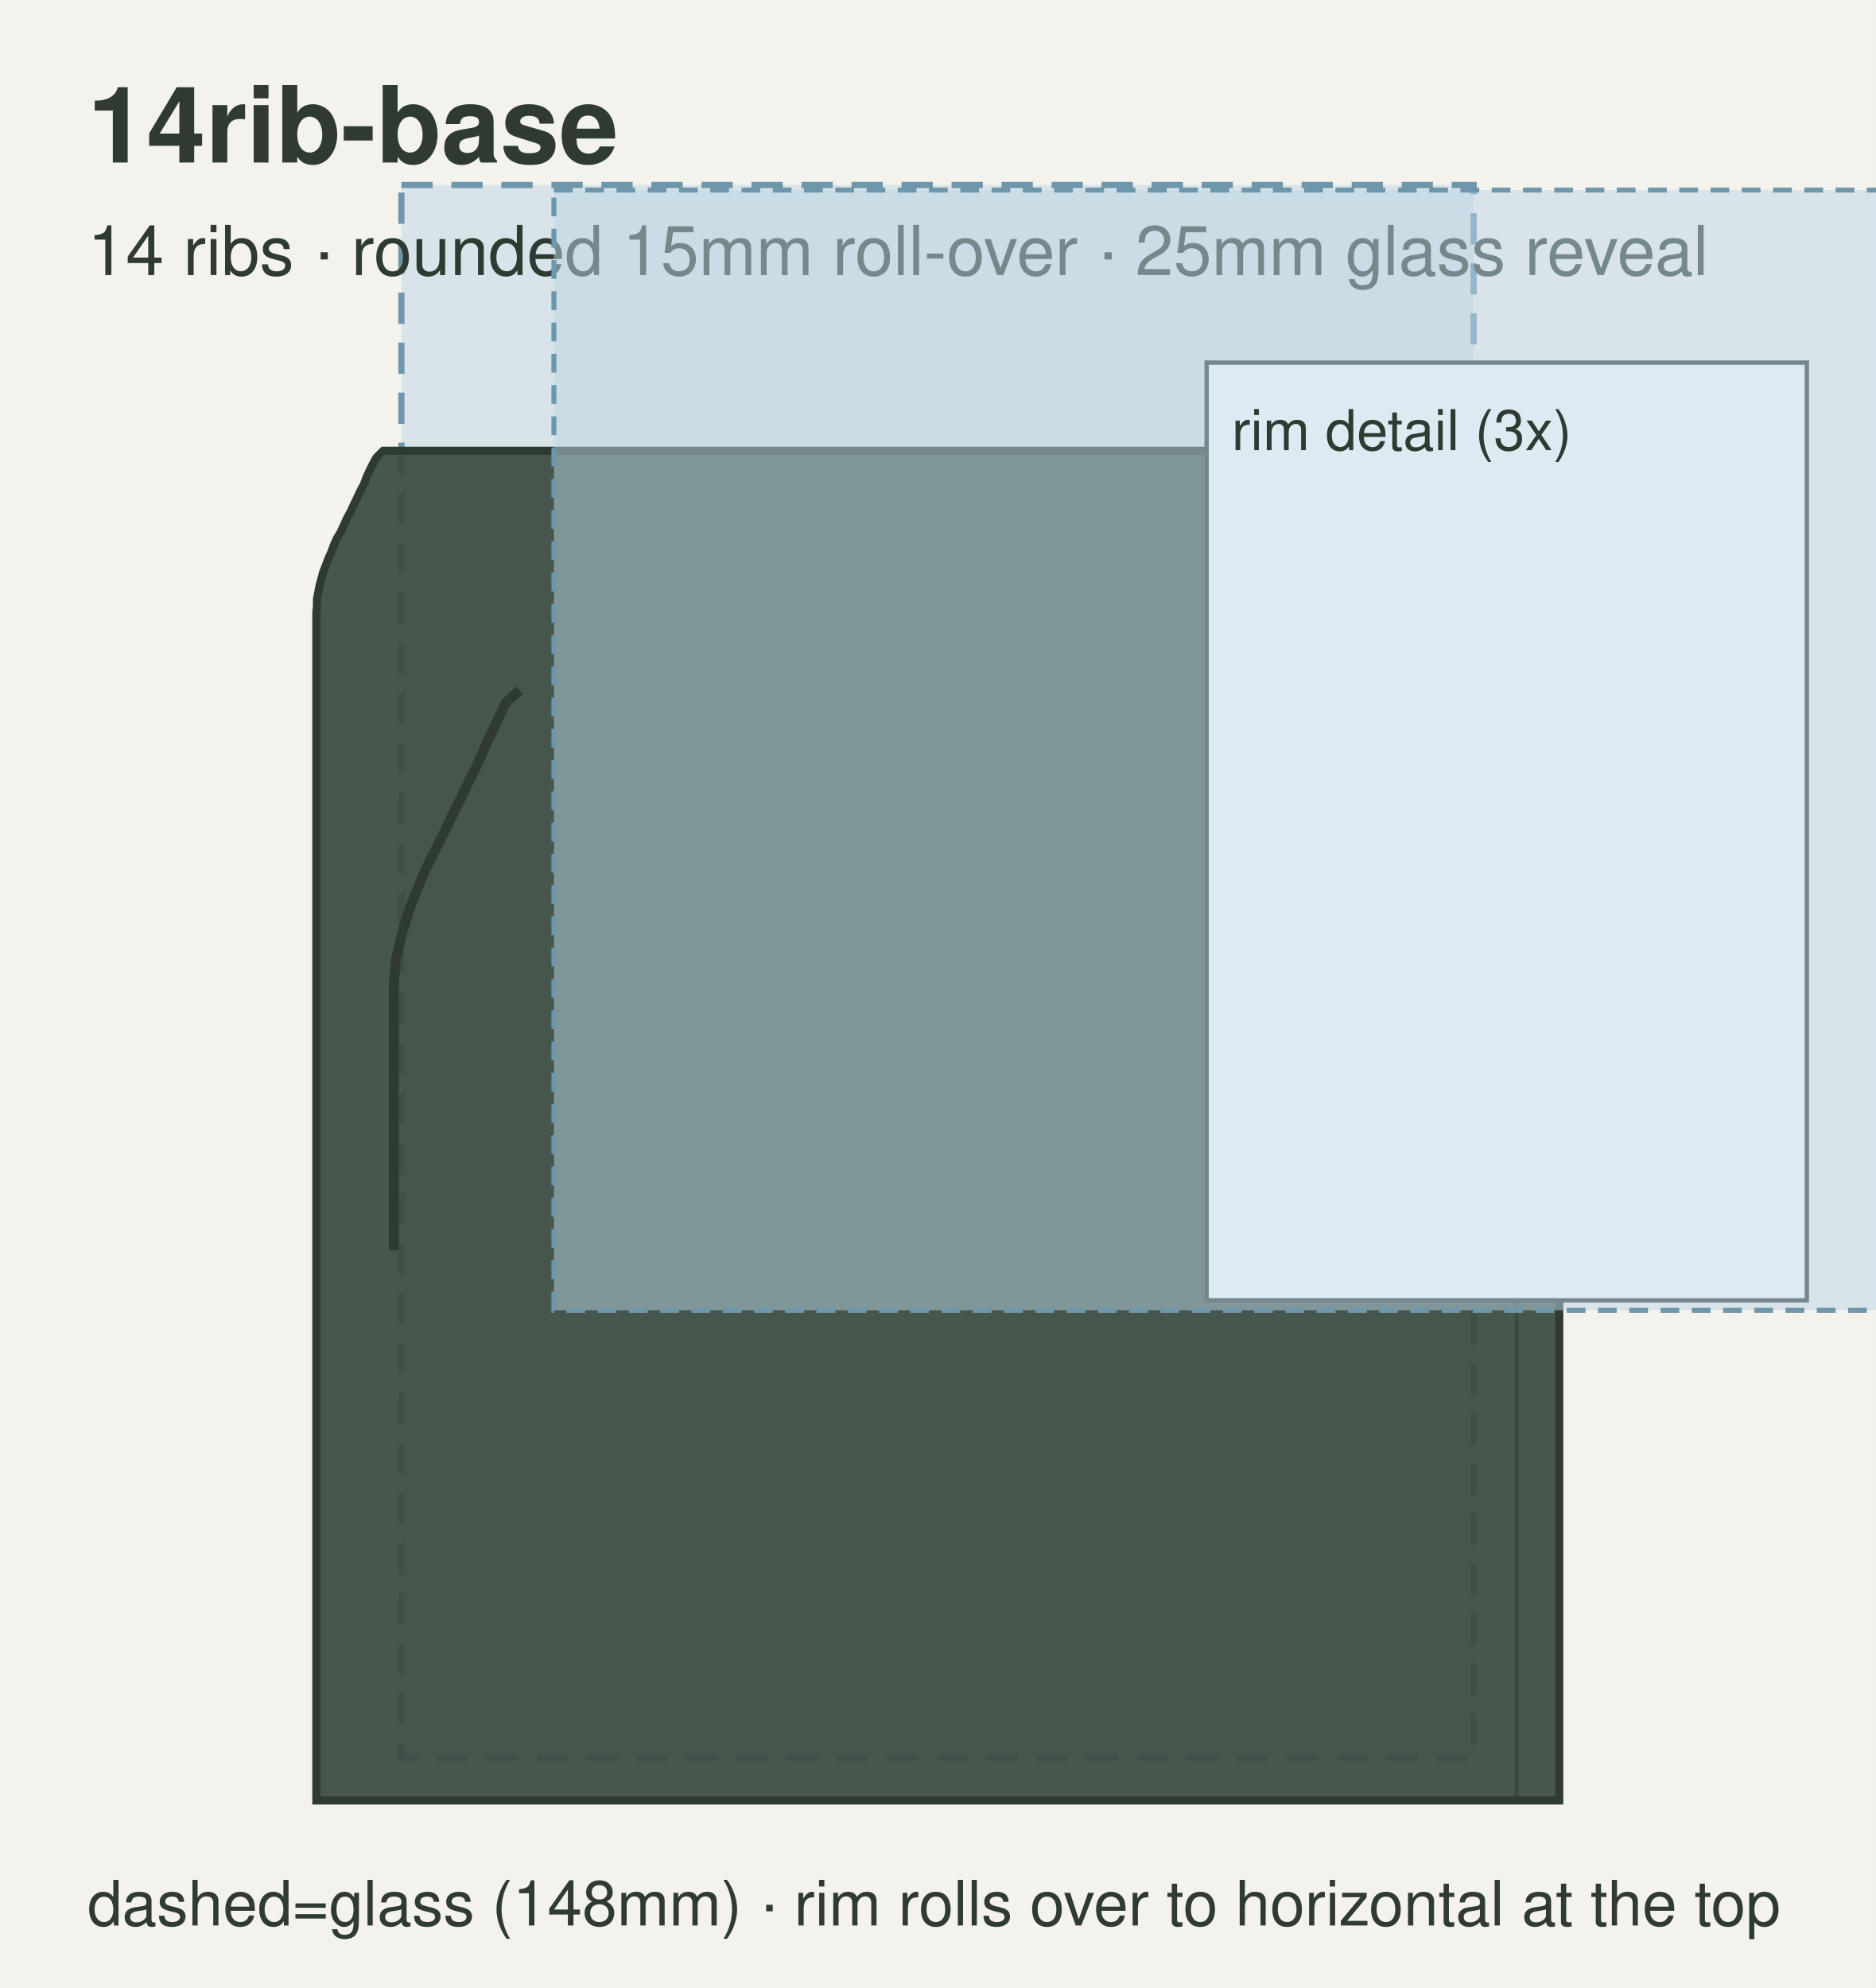
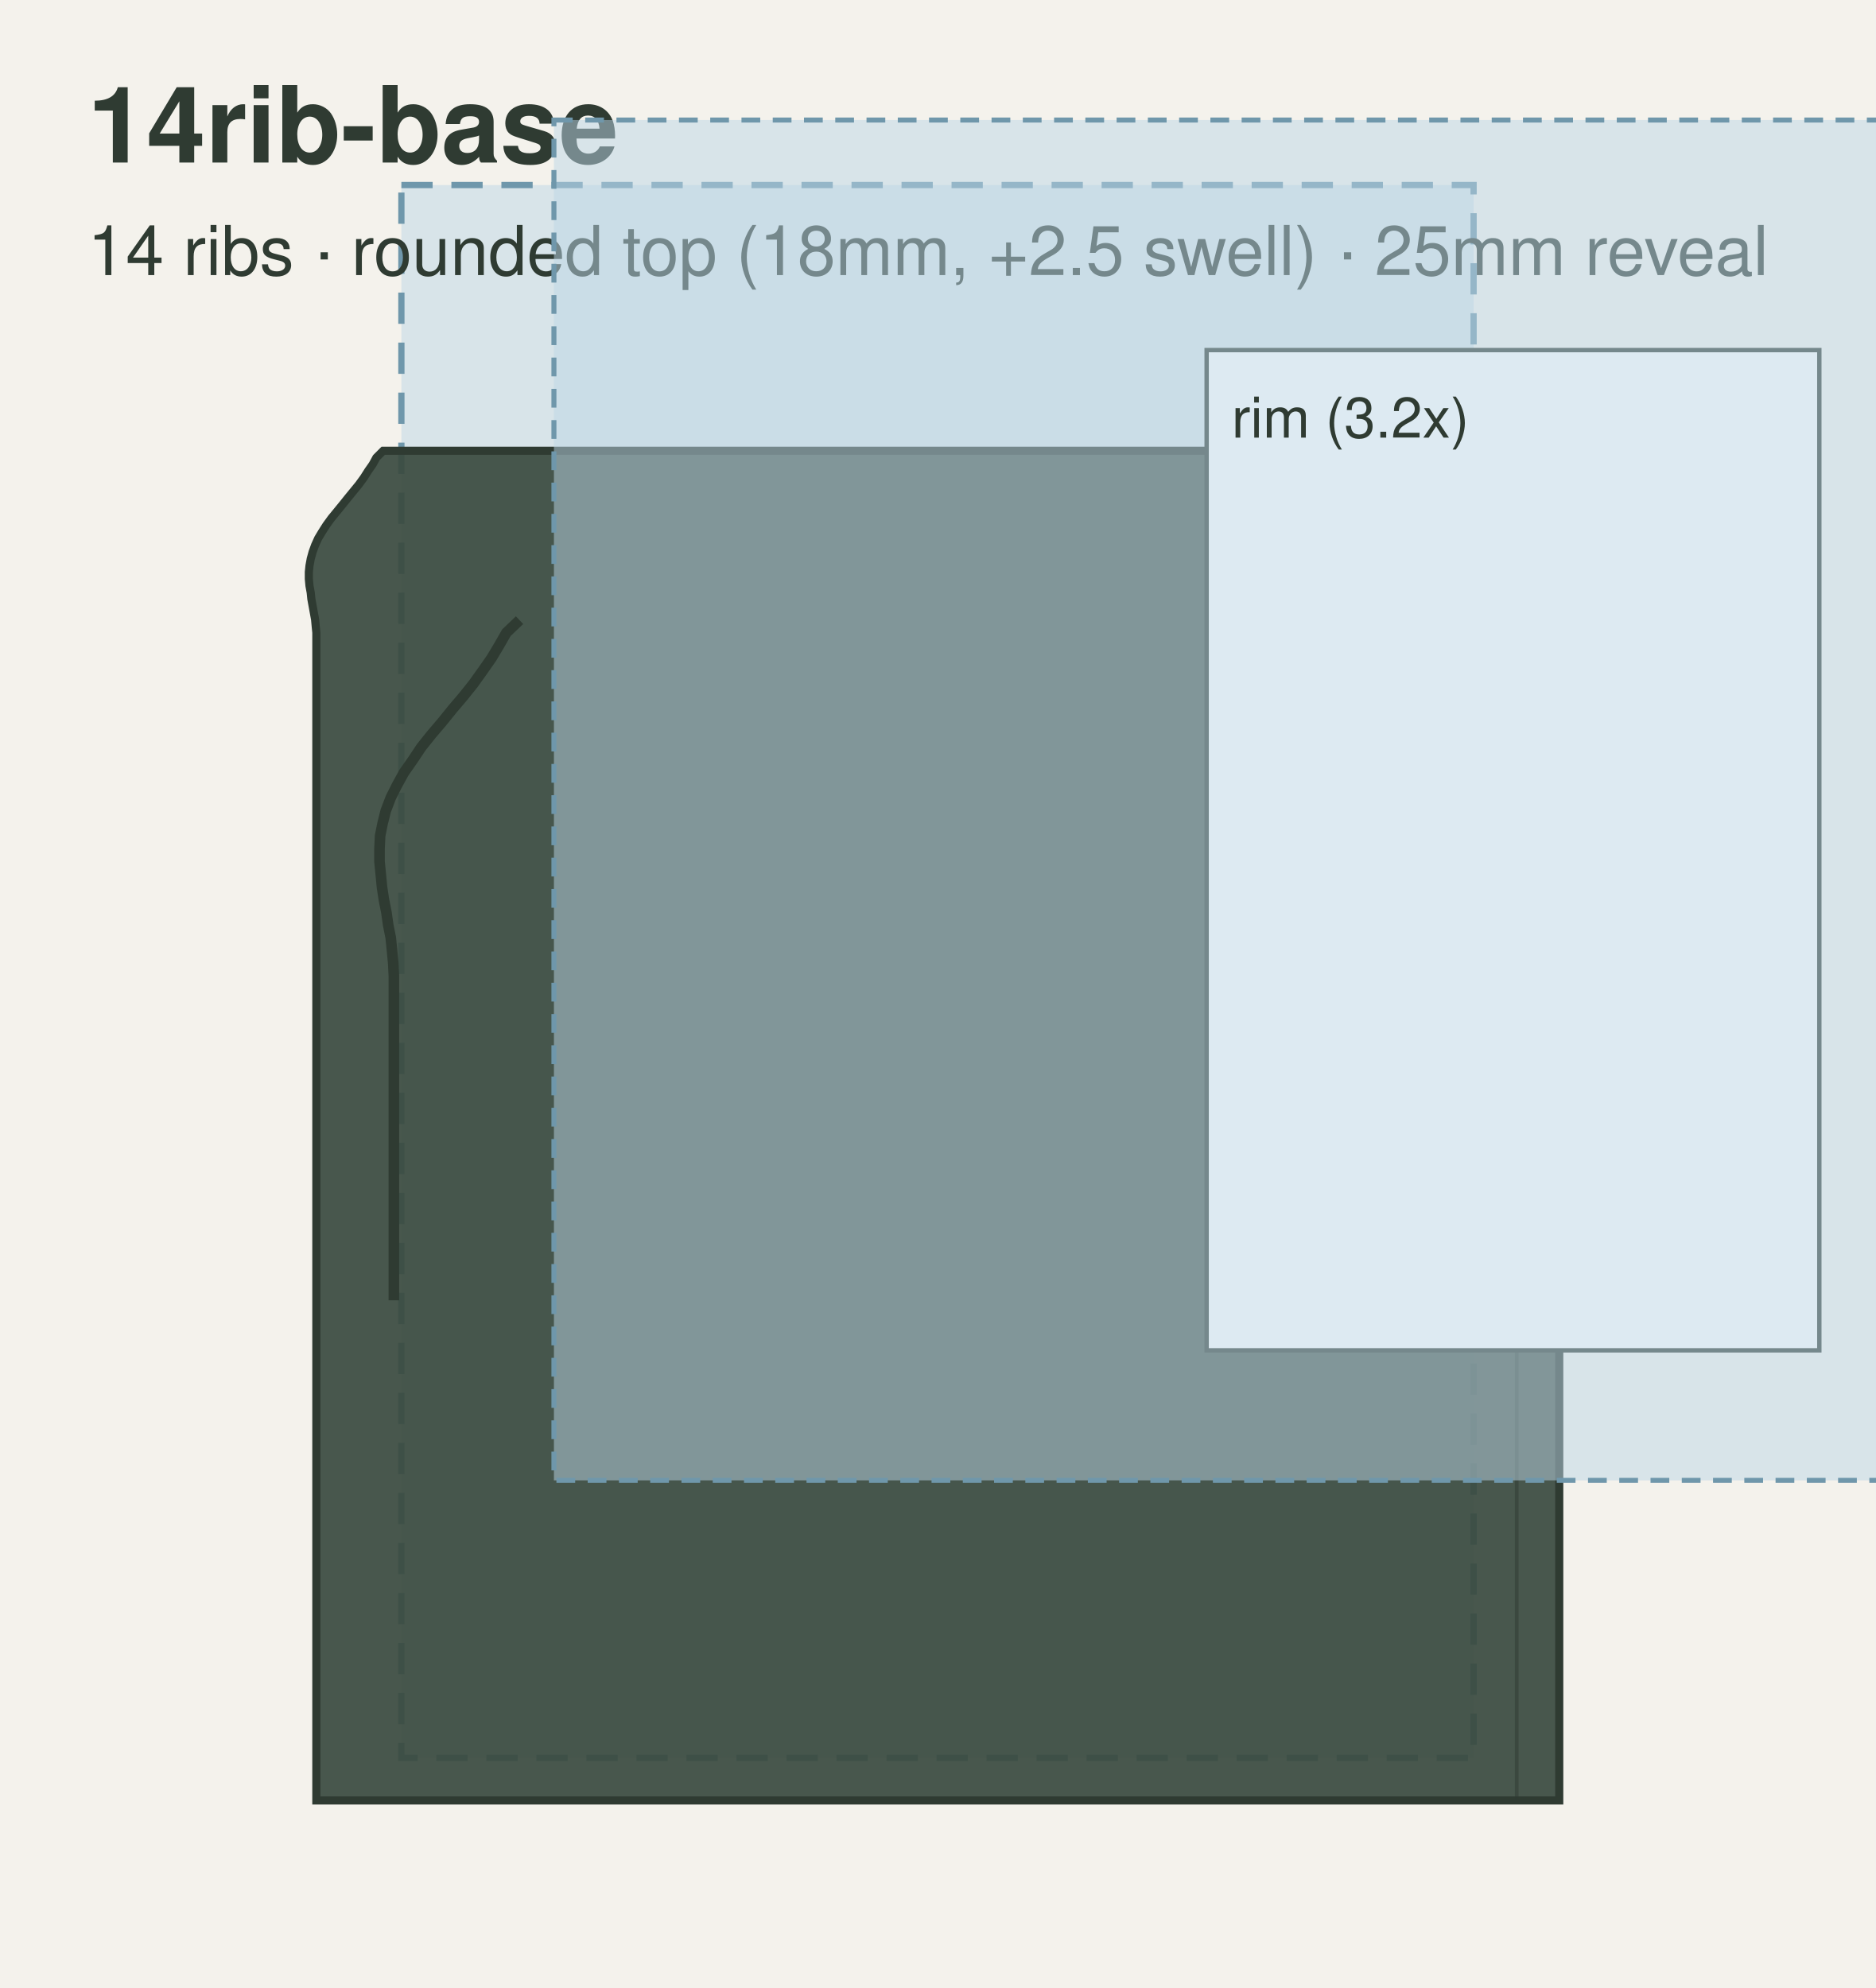
<svg xmlns="http://www.w3.org/2000/svg" width="300" height="318" viewBox="0 0 300 318">
  <rect width="300" height="318" fill="#f4f2ec" />
  <rect x="64.2" y="29.6" width="171.5" height="251.6" fill="#bcd6e6" fill-opacity="0.5" stroke="#6f97ab" stroke-width="1" stroke-dasharray="5 3" />
-   <path d="M 249.4,288.0 L 249.4,288.0 L 249.4,286.9 L 249.4,285.8 L 249.4,284.8 L 249.4,283.7 L 249.4,282.6 L 249.4,281.5 L 249.4,280.4 L 249.4,279.4 L 249.4,278.3 L 249.4,277.2 L 249.4,276.1 L 249.4,275.0 L 249.4,274.0 L 249.4,272.9 L 249.4,271.8 L 249.4,270.7 L 249.4,269.6 L 249.4,268.6 L 249.4,267.5 L 249.4,266.4 L 249.4,265.3 L 249.4,264.3 L 249.4,263.2 L 249.4,262.1 L 249.4,261.0 L 249.4,259.9 L 249.4,258.9 L 249.4,257.8 L 249.4,256.7 L 249.4,255.6 L 249.4,254.5 L 249.4,253.5 L 249.4,252.4 L 249.4,251.3 L 249.4,250.2 L 249.4,249.1 L 249.4,248.1 L 249.4,247.0 L 249.4,245.9 L 249.4,244.8 L 249.4,243.7 L 249.4,242.7 L 249.4,241.6 L 249.4,240.5 L 249.4,239.4 L 249.4,238.3 L 249.4,237.3 L 249.4,236.2 L 249.4,235.1 L 249.4,234.0 L 249.4,232.9 L 249.4,231.9 L 249.4,230.8 L 249.4,229.7 L 249.4,228.6 L 249.4,227.5 L 249.4,226.5 L 249.4,225.4 L 249.4,224.3 L 249.4,223.2 L 249.4,222.2 L 249.4,221.1 L 249.4,220.0 L 249.4,218.9 L 249.4,217.8 L 249.4,216.8 L 249.4,215.7 L 249.4,214.6 L 249.4,213.5 L 249.4,212.4 L 249.4,211.4 L 249.4,210.3 L 249.4,209.2 L 249.4,208.1 L 249.4,207.0 L 249.4,206.0 L 249.4,204.9 L 249.4,203.8 L 249.4,202.7 L 249.4,201.6 L 249.4,200.6 L 249.4,199.5 L 249.4,198.4 L 249.4,197.3 L 249.4,196.2 L 249.4,195.2 L 249.4,194.1 L 249.4,193.0 L 249.4,191.9 L 249.4,190.8 L 249.4,189.8 L 249.4,188.7 L 249.4,187.6 L 249.4,186.5 L 249.4,185.4 L 249.4,184.4 L 249.4,183.3 L 249.4,182.2 L 249.4,181.1 L 249.4,180.1 L 249.4,179.0 L 249.4,177.9 L 249.4,176.8 L 249.4,175.7 L 249.4,174.7 L 249.4,173.6 L 249.4,172.5 L 249.4,171.4 L 249.4,170.3 L 249.4,169.3 L 249.4,168.2 L 249.4,167.1 L 249.4,166.0 L 249.4,164.9 L 249.4,163.9 L 249.4,162.8 L 249.4,161.7 L 249.4,160.6 L 249.4,159.5 L 249.4,158.5 L 249.4,157.4 L 249.4,156.3 L 249.4,155.2 L 249.4,154.1 L 249.4,153.1 L 249.4,152.0 L 249.4,150.9 L 249.4,149.8 L 249.4,148.7 L 249.4,147.7 L 249.4,146.6 L 249.4,145.5 L 249.4,144.4 L 249.4,143.3 L 249.4,142.3 L 249.4,141.2 L 249.4,140.1 L 249.4,139.0 L 249.4,137.9 L 249.4,136.9 L 249.4,135.8 L 249.4,134.7 L 249.4,133.6 L 249.4,132.6 L 249.4,131.5 L 249.4,130.4 L 249.4,129.3 L 249.4,128.2 L 249.4,127.2 L 249.4,126.1 L 249.4,125.0 L 249.4,123.9 L 249.4,122.8 L 249.4,121.8 L 249.4,120.7 L 249.4,119.6 L 249.4,118.5 L 249.4,117.4 L 249.4,116.4 L 249.4,115.3 L 249.4,114.2 L 249.4,113.1 L 249.4,112.0 L 249.4,111.0 L 249.4,109.9 L 249.4,108.8 L 249.4,107.7 L 249.4,106.6 L 249.4,105.6 L 249.4,104.5 L 249.4,103.4 L 249.4,102.3 L 249.4,101.2 L 249.4,100.2 L 249.4,99.1 L 249.4,98.0 L 249.3,96.9 L 249.3,95.8 L 249.1,94.8 L 248.9,93.7 L 248.6,92.6 L 248.3,91.5 L 247.9,90.5 L 247.5,89.4 L 247.0,88.3 L 246.6,87.2 L 246.1,86.1 L 245.5,85.1 L 245.0,84.0 L 244.5,82.9 L 243.9,81.8 L 243.4,80.7 L 242.9,79.7 L 242.4,78.6 L 241.8,77.5 L 241.4,76.4 L 240.9,75.3 L 240.4,74.3 L 239.8,73.2 L 238.7,72.1 L 150.0,72.1 L 61.3,72.1 L 60.2,73.2 L 59.6,74.3 L 59.1,75.3 L 58.6,76.4 L 58.2,77.5 L 57.6,78.6 L 57.1,79.7 L 56.6,80.7 L 56.1,81.8 L 55.5,82.9 L 55.0,84.0 L 54.5,85.1 L 53.9,86.1 L 53.4,87.2 L 53.0,88.3 L 52.5,89.4 L 52.1,90.5 L 51.7,91.5 L 51.4,92.6 L 51.1,93.7 L 50.9,94.8 L 50.7,95.8 L 50.7,96.9 L 50.6,98.0 L 50.6,99.1 L 50.6,100.2 L 50.6,101.2 L 50.6,102.3 L 50.6,103.4 L 50.6,104.5 L 50.6,105.6 L 50.6,106.6 L 50.6,107.7 L 50.6,108.8 L 50.6,109.9 L 50.6,111.0 L 50.6,112.0 L 50.6,113.1 L 50.6,114.2 L 50.6,115.3 L 50.6,116.4 L 50.6,117.4 L 50.6,118.5 L 50.6,119.6 L 50.6,120.7 L 50.6,121.8 L 50.6,122.8 L 50.6,123.9 L 50.6,125.0 L 50.6,126.1 L 50.6,127.2 L 50.6,128.2 L 50.6,129.3 L 50.6,130.4 L 50.6,131.5 L 50.6,132.6 L 50.6,133.6 L 50.6,134.7 L 50.6,135.8 L 50.6,136.9 L 50.6,137.9 L 50.6,139.0 L 50.6,140.1 L 50.6,141.2 L 50.6,142.3 L 50.6,143.3 L 50.6,144.4 L 50.6,145.5 L 50.6,146.6 L 50.6,147.7 L 50.6,148.7 L 50.6,149.8 L 50.6,150.9 L 50.6,152.0 L 50.6,153.1 L 50.6,154.1 L 50.6,155.2 L 50.6,156.3 L 50.6,157.4 L 50.6,158.5 L 50.6,159.5 L 50.6,160.6 L 50.6,161.7 L 50.6,162.8 L 50.6,163.9 L 50.6,164.9 L 50.6,166.0 L 50.6,167.1 L 50.6,168.2 L 50.6,169.3 L 50.6,170.3 L 50.6,171.4 L 50.6,172.5 L 50.6,173.6 L 50.6,174.7 L 50.6,175.7 L 50.6,176.8 L 50.6,177.9 L 50.6,179.0 L 50.6,180.1 L 50.6,181.1 L 50.6,182.2 L 50.6,183.3 L 50.6,184.4 L 50.6,185.4 L 50.6,186.5 L 50.6,187.6 L 50.6,188.7 L 50.6,189.8 L 50.6,190.8 L 50.6,191.9 L 50.6,193.0 L 50.6,194.1 L 50.6,195.2 L 50.6,196.2 L 50.6,197.3 L 50.6,198.4 L 50.6,199.5 L 50.6,200.6 L 50.6,201.6 L 50.6,202.7 L 50.6,203.8 L 50.6,204.9 L 50.6,206.0 L 50.6,207.0 L 50.6,208.1 L 50.6,209.2 L 50.6,210.3 L 50.6,211.4 L 50.6,212.4 L 50.6,213.5 L 50.6,214.6 L 50.6,215.7 L 50.6,216.8 L 50.6,217.8 L 50.6,218.9 L 50.6,220.0 L 50.6,221.1 L 50.6,222.2 L 50.6,223.2 L 50.6,224.3 L 50.6,225.4 L 50.6,226.5 L 50.6,227.5 L 50.6,228.6 L 50.6,229.7 L 50.6,230.8 L 50.6,231.9 L 50.6,232.9 L 50.6,234.0 L 50.6,235.1 L 50.6,236.2 L 50.6,237.3 L 50.6,238.3 L 50.6,239.4 L 50.6,240.5 L 50.6,241.6 L 50.6,242.7 L 50.6,243.7 L 50.6,244.8 L 50.6,245.9 L 50.6,247.0 L 50.6,248.1 L 50.6,249.1 L 50.6,250.2 L 50.6,251.3 L 50.6,252.4 L 50.6,253.5 L 50.6,254.5 L 50.6,255.6 L 50.6,256.7 L 50.6,257.8 L 50.6,258.9 L 50.6,259.9 L 50.6,261.0 L 50.6,262.1 L 50.6,263.2 L 50.6,264.3 L 50.6,265.3 L 50.6,266.4 L 50.6,267.5 L 50.6,268.6 L 50.6,269.6 L 50.6,270.7 L 50.6,271.8 L 50.6,272.9 L 50.6,274.0 L 50.6,275.0 L 50.6,276.1 L 50.6,277.2 L 50.6,278.3 L 50.6,279.4 L 50.6,280.4 L 50.6,281.5 L 50.6,282.6 L 50.6,283.7 L 50.6,284.8 L 50.6,285.8 L 50.6,286.9 L 50.6,288.0 Z" fill="#3a4a3f" fill-opacity="0.92" stroke="#2f3b32" stroke-width="1.3" />
-   <path d="M 242.6,288.0 L 242.6,286.9 L 242.6,285.8 L 242.6,284.8 L 242.6,283.7 L 242.6,282.6 L 242.6,281.5 L 242.6,280.4 L 242.6,279.4 L 242.6,278.3 L 242.6,277.2 L 242.6,276.1 L 242.6,275.0 L 242.6,274.0 L 242.6,272.9 L 242.6,271.8 L 242.6,270.7 L 242.6,269.6 L 242.6,268.6 L 242.6,267.5 L 242.6,266.4 L 242.6,265.3 L 242.6,264.3 L 242.6,263.2 L 242.6,262.1 L 242.6,261.0 L 242.6,259.9 L 242.6,258.9 L 242.6,257.8 L 242.6,256.7 L 242.6,255.6 L 242.6,254.5 L 242.6,253.5 L 242.6,252.4 L 242.6,251.3 L 242.6,250.2 L 242.6,249.1 L 242.6,248.1 L 242.6,247.0 L 242.6,245.9 L 242.6,244.8 L 242.6,243.7 L 242.6,242.7 L 242.6,241.6 L 242.6,240.5 L 242.6,239.4 L 242.6,238.3 L 242.6,237.3 L 242.6,236.2 L 242.6,235.1 L 242.6,234.0 L 242.6,232.9 L 242.6,231.9 L 242.6,230.8 L 242.6,229.7 L 242.6,228.6 L 242.6,227.5 L 242.6,226.5 L 242.6,225.4 L 242.6,224.3 L 242.6,223.2 L 242.6,222.2 L 242.6,221.1 L 242.6,220.0 L 242.6,218.9 L 242.6,217.8 L 242.6,216.8 L 242.6,215.7 L 242.6,214.6 L 242.6,213.5 L 242.6,212.4 L 242.6,211.4 L 242.6,210.3 L 242.6,209.2 L 242.6,208.1 L 242.6,207.0 L 242.6,206.0 L 242.6,204.9 L 242.6,203.8 L 242.6,202.7 L 242.6,201.6 L 242.6,200.6 L 242.6,199.5 L 242.6,198.4 L 242.6,197.3 L 242.6,196.2 L 242.6,195.2 L 242.6,194.1 L 242.6,193.0 L 242.6,191.9 L 242.6,190.8 L 242.6,189.8 L 242.6,188.7 L 242.6,187.6 L 242.6,186.5 L 242.6,185.4 L 242.6,184.4 L 242.6,183.3 L 242.6,182.2 L 242.6,181.1 L 242.6,180.1 L 242.6,179.0 L 242.6,177.9 L 242.6,176.8 L 242.6,175.7 L 242.6,174.7 L 242.6,173.6 L 242.6,172.5 L 242.6,171.4 L 242.6,170.3 L 242.6,169.3 L 242.6,168.2 L 242.6,167.1 L 242.6,166.0 L 242.6,164.9 L 242.6,163.9 L 242.6,162.8 L 242.6,161.7 L 242.6,160.6 L 242.6,159.5 L 242.6,158.5 L 242.6,157.4 L 242.6,156.3 L 242.6,155.2 L 242.6,154.1 L 242.6,153.1 L 242.6,152.0 L 242.6,150.9 L 242.6,149.8 L 242.6,148.7 L 242.6,147.7 L 242.6,146.6 L 242.6,145.5 L 242.6,144.4 L 242.6,143.3 L 242.6,142.3 L 242.6,141.2 L 242.6,140.1 L 242.6,139.0 L 242.6,137.9 L 242.6,136.9 L 242.6,135.8 L 242.6,134.7 L 242.6,133.6 L 242.6,132.6 L 242.6,131.5 L 242.6,130.4 L 242.6,129.3 L 242.6,128.2 L 242.6,127.2 L 242.6,126.1 L 242.6,125.0 L 242.6,123.9 L 242.6,122.8 L 242.6,121.8 L 242.6,120.7 L 242.6,119.6 L 242.6,118.5 L 242.6,117.4 L 242.6,116.4 L 242.6,115.3 L 242.6,114.2 L 242.6,113.1 L 242.6,112.0 L 242.6,111.0 L 242.6,109.9 L 242.6,108.8 L 242.6,107.7 L 242.6,106.6 L 242.6,105.6 L 242.6,104.5 L 242.6,103.4 L 242.6,102.3 L 242.6,101.2 L 242.6,100.2 L 242.6,99.1 L 242.6,98.0 L 242.6,96.9 L 242.6,95.8 L 242.5,94.8 L 242.5,93.7 L 242.5,92.6 L 242.5,91.5 L 242.4,90.5 L 242.4,89.4 L 242.3,88.3 L 242.2,87.2 L 242.1,86.1 L 242.1,85.1 L 242.0,84.0 L 241.8,82.9 L 241.7,81.8 L 241.6,80.7 L 241.4,79.7 L 241.3,78.6 L 241.1,77.5 L 240.8,76.4 L 240.6,75.3 L 240.2,74.3 L 239.8,73.2 L 238.7,72.1" fill="none" stroke="#2f3b32" stroke-width="0.6" stroke-opacity="0.5" />
+   <path d="M 249.4,288.0 L 249.4,288.0 L 249.4,286.9 L 249.4,285.8 L 249.4,284.8 L 249.4,283.7 L 249.4,282.6 L 249.4,281.5 L 249.4,280.4 L 249.4,279.4 L 249.4,278.3 L 249.4,277.2 L 249.4,276.1 L 249.4,275.0 L 249.4,274.0 L 249.4,272.9 L 249.4,271.8 L 249.4,270.7 L 249.4,269.6 L 249.4,268.6 L 249.4,267.5 L 249.4,266.4 L 249.4,265.3 L 249.4,264.3 L 249.4,263.2 L 249.4,262.1 L 249.4,261.0 L 249.4,259.9 L 249.4,258.9 L 249.4,257.8 L 249.4,256.7 L 249.4,255.6 L 249.4,254.5 L 249.4,253.5 L 249.4,252.4 L 249.4,251.3 L 249.4,250.2 L 249.4,249.1 L 249.4,248.1 L 249.4,247.0 L 249.4,245.9 L 249.4,244.8 L 249.4,243.7 L 249.4,242.7 L 249.4,241.6 L 249.4,240.5 L 249.4,239.4 L 249.4,238.3 L 249.4,237.3 L 249.4,236.2 L 249.4,235.1 L 249.4,234.0 L 249.4,232.9 L 249.4,231.9 L 249.4,230.8 L 249.4,229.7 L 249.4,228.6 L 249.4,227.5 L 249.4,226.5 L 249.4,225.4 L 249.4,224.3 L 249.4,223.2 L 249.4,222.2 L 249.4,221.1 L 249.4,220.0 L 249.4,218.9 L 249.4,217.8 L 249.4,216.8 L 249.4,215.7 L 249.4,214.6 L 249.4,213.5 L 249.4,212.4 L 249.4,211.4 L 249.4,210.3 L 249.4,209.2 L 249.4,208.1 L 249.4,207.0 L 249.4,206.0 L 249.4,204.9 L 249.4,203.8 L 249.4,202.7 L 249.4,201.6 L 249.4,200.6 L 249.4,199.5 L 249.4,198.4 L 249.4,197.3 L 249.4,196.2 L 249.4,195.2 L 249.4,194.1 L 249.4,193.0 L 249.4,191.9 L 249.4,190.8 L 249.4,189.8 L 249.4,188.7 L 249.4,187.6 L 249.4,186.5 L 249.4,185.4 L 249.4,184.4 L 249.4,183.3 L 249.4,182.2 L 249.4,181.1 L 249.4,180.1 L 249.4,179.0 L 249.4,177.9 L 249.4,176.8 L 249.4,175.7 L 249.4,174.7 L 249.4,173.6 L 249.4,172.5 L 249.4,171.4 L 249.4,170.3 L 249.4,169.3 L 249.4,168.2 L 249.4,167.1 L 249.4,166.0 L 249.4,164.9 L 249.4,163.9 L 249.4,162.8 L 249.4,161.7 L 249.4,160.6 L 249.4,159.5 L 249.4,158.5 L 249.4,157.4 L 249.4,156.3 L 249.4,155.2 L 249.4,154.1 L 249.4,153.1 L 249.4,152.0 L 249.4,150.9 L 249.4,149.8 L 249.4,148.7 L 249.4,147.7 L 249.4,146.6 L 249.4,145.5 L 249.4,144.4 L 249.4,143.3 L 249.4,142.3 L 249.4,141.2 L 249.4,140.1 L 249.4,139.0 L 249.4,137.9 L 249.4,136.9 L 249.4,135.8 L 249.4,134.7 L 249.4,133.6 L 249.4,132.6 L 249.4,131.5 L 249.4,130.4 L 249.4,129.3 L 249.4,128.2 L 249.4,127.2 L 249.4,126.1 L 249.4,125.0 L 249.4,123.9 L 249.4,122.8 L 249.4,121.8 L 249.4,120.7 L 249.4,119.6 L 249.4,118.5 L 249.4,117.4 L 249.4,116.4 L 249.4,115.3 L 249.4,114.2 L 249.4,113.1 L 249.4,112.0 L 249.4,111.0 L 249.4,109.9 L 249.4,108.8 L 249.4,107.7 L 249.4,106.6 L 249.4,105.6 L 249.4,104.5 L 249.4,103.4 L 249.4,102.3 L 249.4,101.2 L 249.5,100.2 L 249.6,99.1 L 249.8,98.0 L 250.0,96.9 L 250.2,95.8 L 250.3,94.8 L 250.5,93.7 L 250.6,92.6 L 250.6,91.5 L 250.5,90.5 L 250.3,89.4 L 250.0,88.3 L 249.6,87.2 L 249.1,86.1 L 248.5,85.1 L 247.8,84.0 L 247.0,82.9 L 246.1,81.8 L 245.2,80.7 L 244.4,79.7 L 243.5,78.6 L 242.6,77.5 L 241.8,76.4 L 241.1,75.3 L 240.4,74.3 L 239.8,73.2 L 238.7,72.1 L 150.0,72.1 L 61.3,72.1 L 60.2,73.2 L 59.6,74.3 L 58.9,75.3 L 58.2,76.4 L 57.4,77.5 L 56.5,78.6 L 55.6,79.7 L 54.8,80.7 L 53.9,81.8 L 53.0,82.9 L 52.2,84.0 L 51.5,85.1 L 50.9,86.1 L 50.4,87.2 L 50.0,88.3 L 49.7,89.4 L 49.5,90.5 L 49.4,91.5 L 49.4,92.6 L 49.5,93.7 L 49.7,94.8 L 49.8,95.8 L 50.0,96.9 L 50.2,98.0 L 50.4,99.1 L 50.5,100.2 L 50.6,101.2 L 50.6,102.3 L 50.6,103.4 L 50.6,104.5 L 50.6,105.6 L 50.6,106.6 L 50.6,107.7 L 50.6,108.8 L 50.6,109.9 L 50.6,111.0 L 50.6,112.0 L 50.6,113.1 L 50.6,114.2 L 50.6,115.3 L 50.6,116.4 L 50.6,117.4 L 50.6,118.5 L 50.6,119.6 L 50.6,120.7 L 50.6,121.8 L 50.6,122.8 L 50.6,123.9 L 50.6,125.0 L 50.6,126.1 L 50.6,127.2 L 50.6,128.2 L 50.6,129.3 L 50.6,130.4 L 50.6,131.5 L 50.6,132.6 L 50.6,133.6 L 50.6,134.7 L 50.6,135.8 L 50.6,136.9 L 50.6,137.9 L 50.6,139.0 L 50.6,140.1 L 50.6,141.2 L 50.6,142.3 L 50.6,143.3 L 50.6,144.4 L 50.6,145.5 L 50.6,146.6 L 50.6,147.7 L 50.6,148.7 L 50.6,149.8 L 50.6,150.9 L 50.6,152.0 L 50.6,153.1 L 50.6,154.1 L 50.6,155.2 L 50.6,156.3 L 50.6,157.4 L 50.6,158.5 L 50.6,159.5 L 50.6,160.6 L 50.6,161.7 L 50.6,162.8 L 50.6,163.9 L 50.6,164.9 L 50.6,166.0 L 50.6,167.1 L 50.6,168.2 L 50.6,169.3 L 50.6,170.3 L 50.6,171.4 L 50.6,172.5 L 50.6,173.6 L 50.6,174.7 L 50.6,175.7 L 50.6,176.8 L 50.6,177.9 L 50.6,179.0 L 50.6,180.1 L 50.6,181.1 L 50.6,182.2 L 50.6,183.3 L 50.6,184.4 L 50.6,185.4 L 50.6,186.5 L 50.6,187.6 L 50.6,188.7 L 50.6,189.8 L 50.6,190.8 L 50.6,191.9 L 50.6,193.0 L 50.6,194.1 L 50.6,195.2 L 50.6,196.2 L 50.6,197.3 L 50.6,198.4 L 50.6,199.5 L 50.6,200.6 L 50.6,201.6 L 50.6,202.7 L 50.6,203.8 L 50.6,204.9 L 50.6,206.0 L 50.6,207.0 L 50.6,208.1 L 50.6,209.2 L 50.6,210.3 L 50.6,211.4 L 50.6,212.4 L 50.6,213.5 L 50.6,214.6 L 50.6,215.7 L 50.6,216.8 L 50.6,217.8 L 50.6,218.9 L 50.6,220.0 L 50.6,221.1 L 50.6,222.2 L 50.6,223.2 L 50.6,224.3 L 50.6,225.4 L 50.6,226.5 L 50.6,227.5 L 50.6,228.6 L 50.6,229.7 L 50.6,230.8 L 50.6,231.9 L 50.6,232.9 L 50.6,234.0 L 50.6,235.1 L 50.6,236.2 L 50.6,237.3 L 50.6,238.3 L 50.6,239.4 L 50.6,240.5 L 50.6,241.6 L 50.6,242.7 L 50.6,243.7 L 50.6,244.8 L 50.6,245.9 L 50.6,247.0 L 50.6,248.1 L 50.6,249.1 L 50.6,250.2 L 50.6,251.3 L 50.6,252.4 L 50.6,253.5 L 50.6,254.5 L 50.6,255.6 L 50.6,256.7 L 50.6,257.8 L 50.6,258.9 L 50.6,259.9 L 50.6,261.0 L 50.6,262.1 L 50.6,263.2 L 50.6,264.3 L 50.6,265.3 L 50.6,266.4 L 50.6,267.5 L 50.6,268.6 L 50.6,269.6 L 50.6,270.7 L 50.6,271.8 L 50.6,272.9 L 50.6,274.0 L 50.6,275.0 L 50.6,276.1 L 50.6,277.2 L 50.6,278.3 L 50.6,279.4 L 50.6,280.4 L 50.6,281.5 L 50.6,282.6 L 50.6,283.7 L 50.6,284.8 L 50.6,285.8 L 50.6,286.9 L 50.6,288.0 Z" fill="#3a4a3f" fill-opacity="0.92" stroke="#2f3b32" stroke-width="1.3" />
+   <path d="M 242.6,288.0 L 242.6,286.9 L 242.6,285.8 L 242.6,284.8 L 242.6,283.7 L 242.6,282.6 L 242.6,281.5 L 242.6,280.4 L 242.6,279.4 L 242.6,278.3 L 242.6,277.2 L 242.6,276.1 L 242.6,275.0 L 242.6,274.0 L 242.6,272.9 L 242.6,271.8 L 242.6,270.7 L 242.6,269.6 L 242.6,268.6 L 242.6,267.5 L 242.6,266.4 L 242.6,265.3 L 242.6,264.3 L 242.6,263.2 L 242.6,262.1 L 242.6,261.0 L 242.6,259.9 L 242.6,258.9 L 242.6,257.8 L 242.6,256.7 L 242.6,255.6 L 242.6,254.5 L 242.6,253.5 L 242.6,252.4 L 242.6,251.3 L 242.6,250.2 L 242.6,249.1 L 242.6,248.1 L 242.6,247.0 L 242.6,245.9 L 242.6,244.8 L 242.6,243.7 L 242.6,242.7 L 242.6,241.6 L 242.6,240.5 L 242.6,239.4 L 242.6,238.3 L 242.6,237.3 L 242.6,236.2 L 242.6,235.1 L 242.6,234.0 L 242.6,232.9 L 242.6,231.9 L 242.6,230.8 L 242.6,229.7 L 242.6,228.6 L 242.6,227.5 L 242.6,226.5 L 242.6,225.4 L 242.6,224.3 L 242.6,223.2 L 242.6,222.2 L 242.6,221.1 L 242.6,220.0 L 242.6,218.9 L 242.6,217.8 L 242.6,216.8 L 242.6,215.7 L 242.6,214.6 L 242.6,213.5 L 242.6,212.4 L 242.6,211.4 L 242.6,210.3 L 242.6,209.2 L 242.6,208.1 L 242.6,207.0 L 242.6,206.0 L 242.6,204.9 L 242.6,203.8 L 242.6,202.7 L 242.6,201.6 L 242.6,200.6 L 242.6,199.5 L 242.6,198.4 L 242.6,197.3 L 242.6,196.2 L 242.6,195.2 L 242.6,194.1 L 242.6,193.0 L 242.6,191.9 L 242.6,190.8 L 242.6,189.8 L 242.6,188.7 L 242.6,187.6 L 242.6,186.5 L 242.6,185.4 L 242.6,184.4 L 242.6,183.3 L 242.6,182.2 L 242.6,181.1 L 242.6,180.1 L 242.6,179.0 L 242.6,177.9 L 242.6,176.8 L 242.6,175.7 L 242.6,174.7 L 242.6,173.6 L 242.6,172.5 L 242.6,171.4 L 242.6,170.3 L 242.6,169.3 L 242.6,168.2 L 242.6,167.1 L 242.6,166.0 L 242.6,164.9 L 242.6,163.9 L 242.6,162.8 L 242.6,161.7 L 242.6,160.6 L 242.6,159.5 L 242.6,158.5 L 242.6,157.4 L 242.6,156.3 L 242.6,155.2 L 242.6,154.1 L 242.6,153.1 L 242.6,152.0 L 242.6,150.9 L 242.6,149.8 L 242.6,148.7 L 242.6,147.7 L 242.6,146.6 L 242.6,145.5 L 242.6,144.4 L 242.6,143.3 L 242.6,142.3 L 242.6,141.2 L 242.6,140.1 L 242.6,139.0 L 242.6,137.9 L 242.6,136.9 L 242.6,135.8 L 242.6,134.7 L 242.6,133.6 L 242.6,132.6 L 242.6,131.5 L 242.6,130.4 L 242.6,129.3 L 242.6,128.2 L 242.6,127.2 L 242.6,126.1 L 242.6,125.0 L 242.6,123.9 L 242.6,122.8 L 242.6,121.8 L 242.6,120.7 L 242.6,119.6 L 242.6,118.5 L 242.6,117.4 L 242.6,116.4 L 242.6,115.3 L 242.6,114.2 L 242.6,113.1 L 242.6,112.0 L 242.6,111.0 L 242.6,109.9 L 242.6,108.8 L 242.6,107.7 L 242.6,106.6 L 242.6,105.6 L 242.6,104.5 L 242.6,103.4 L 242.6,102.3 L 242.7,101.2 L 242.8,100.2 L 243.1,99.1 L 243.4,98.0 L 243.8,96.9 L 244.2,95.8 L 244.7,94.8 L 245.1,93.7 L 245.5,92.6 L 245.8,91.5 L 246.1,90.5 L 246.3,89.4 L 246.3,88.3 L 246.3,87.2 L 246.1,86.1 L 245.9,85.1 L 245.5,84.0 L 245.0,82.9 L 244.5,81.8 L 243.9,80.7 L 243.3,79.7 L 242.7,78.6 L 242.0,77.5 L 241.4,76.4 L 240.9,75.3 L 240.3,74.3 L 239.7,73.2 L 238.7,72.1" fill="none" stroke="#2f3b32" stroke-width="0.6" stroke-opacity="0.5" />
  <text x="14" y="26" font-family="Helvetica,Arial" font-size="17" font-weight="700" fill="#2f3b32">14rib-base</text>
-   <text x="14" y="44" font-family="Helvetica,Arial" font-size="11" fill="#2f3b32">14 ribs · rounded 15mm roll-over · 25mm glass reveal</text>
-   <rect x="193" y="58" width="96" height="150" fill="#fff" stroke="#2f3b32" stroke-width="0.7" />
-   <rect x="88.6" y="30.4" width="322.9" height="179.2" fill="#bcd6e6" fill-opacity="0.5" stroke="#6f97ab" stroke-width="0.8" stroke-dasharray="3 2" />
-   <path d="M 63.0,200.0 L 63.0,199.8 L 63.0,197.8 L 63.0,195.7 L 63.0,193.7 L 63.0,191.7 L 63.0,189.6 L 63.0,187.6 L 63.0,185.6 L 63.0,183.6 L 63.0,181.5 L 63.0,179.5 L 63.0,177.5 L 63.0,175.4 L 63.0,173.4 L 63.0,171.4 L 63.0,169.3 L 63.0,167.3 L 63.0,165.3 L 63.0,163.2 L 63.0,161.2 L 63.0,159.2 L 63.0,157.1 L 63.2,155.1 L 63.4,153.1 L 63.9,151.0 L 64.4,149.0 L 65.0,147.0 L 65.7,144.9 L 66.5,142.9 L 67.3,140.9 L 68.2,138.8 L 69.2,136.8 L 70.2,134.8 L 71.2,132.8 L 72.2,130.7 L 73.2,128.7 L 74.2,126.7 L 75.2,124.6 L 76.2,122.6 L 77.1,120.6 L 78.0,118.5 L 79.0,116.5 L 79.9,114.5 L 80.9,112.4 L 83.1,110.4 L 83.1,110.4" fill="none" stroke="#2f3b32" stroke-width="1.6" />
-   <text x="197" y="72" font-family="Helvetica,Arial" font-size="9" fill="#2f3b32">rim detail (3x)</text>
-   <text x="14" y="308" font-family="Helvetica,Arial" font-size="10" fill="#2f3b32">dashed=glass (148mm) · rim rolls over to horizontal at the top</text>
+   <text x="14" y="44" font-family="Helvetica,Arial" font-size="11" fill="#2f3b32">14 ribs · rounded top (18mm, +2.5 swell) · 25mm reveal</text>
+   <rect x="193" y="56" width="98" height="160" fill="#fff" stroke="#2f3b32" stroke-width="0.7" />
+   <rect x="88.6" y="19.2" width="322.9" height="217.6" fill="#bcd6e6" fill-opacity="0.5" stroke="#6f97ab" stroke-width="0.8" stroke-dasharray="3 2" />
+   <path d="M 63.0,208.0 L 63.0,206.9 L 63.0,204.9 L 63.0,202.8 L 63.0,200.8 L 63.0,198.8 L 63.0,196.7 L 63.0,194.7 L 63.0,192.7 L 63.0,190.6 L 63.0,188.6 L 63.0,186.6 L 63.0,184.5 L 63.0,182.5 L 63.0,180.5 L 63.0,178.4 L 63.0,176.4 L 63.0,174.4 L 63.0,172.4 L 63.0,170.3 L 63.0,168.3 L 63.0,166.3 L 63.0,164.2 L 63.0,162.2 L 63.0,160.2 L 63.0,158.1 L 63.0,156.1 L 62.9,154.1 L 62.7,152.0 L 62.5,150.0 L 62.1,148.0 L 61.8,145.9 L 61.4,143.9 L 61.1,141.9 L 60.9,139.8 L 60.7,137.8 L 60.7,135.8 L 60.8,133.7 L 61.2,131.7 L 61.7,129.7 L 62.5,127.6 L 63.5,125.6 L 64.6,123.6 L 66.0,121.6 L 67.4,119.5 L 69.0,117.5 L 70.7,115.5 L 72.4,113.4 L 74.1,111.4 L 75.7,109.4 L 77.2,107.3 L 78.6,105.3 L 79.8,103.3 L 81.0,101.2 L 83.1,99.2 L 83.1,99.2" fill="none" stroke="#2f3b32" stroke-width="1.7" />
+   <text x="197" y="70" font-family="Helvetica,Arial" font-size="9" fill="#2f3b32">rim (3.2x)</text>
</svg>
